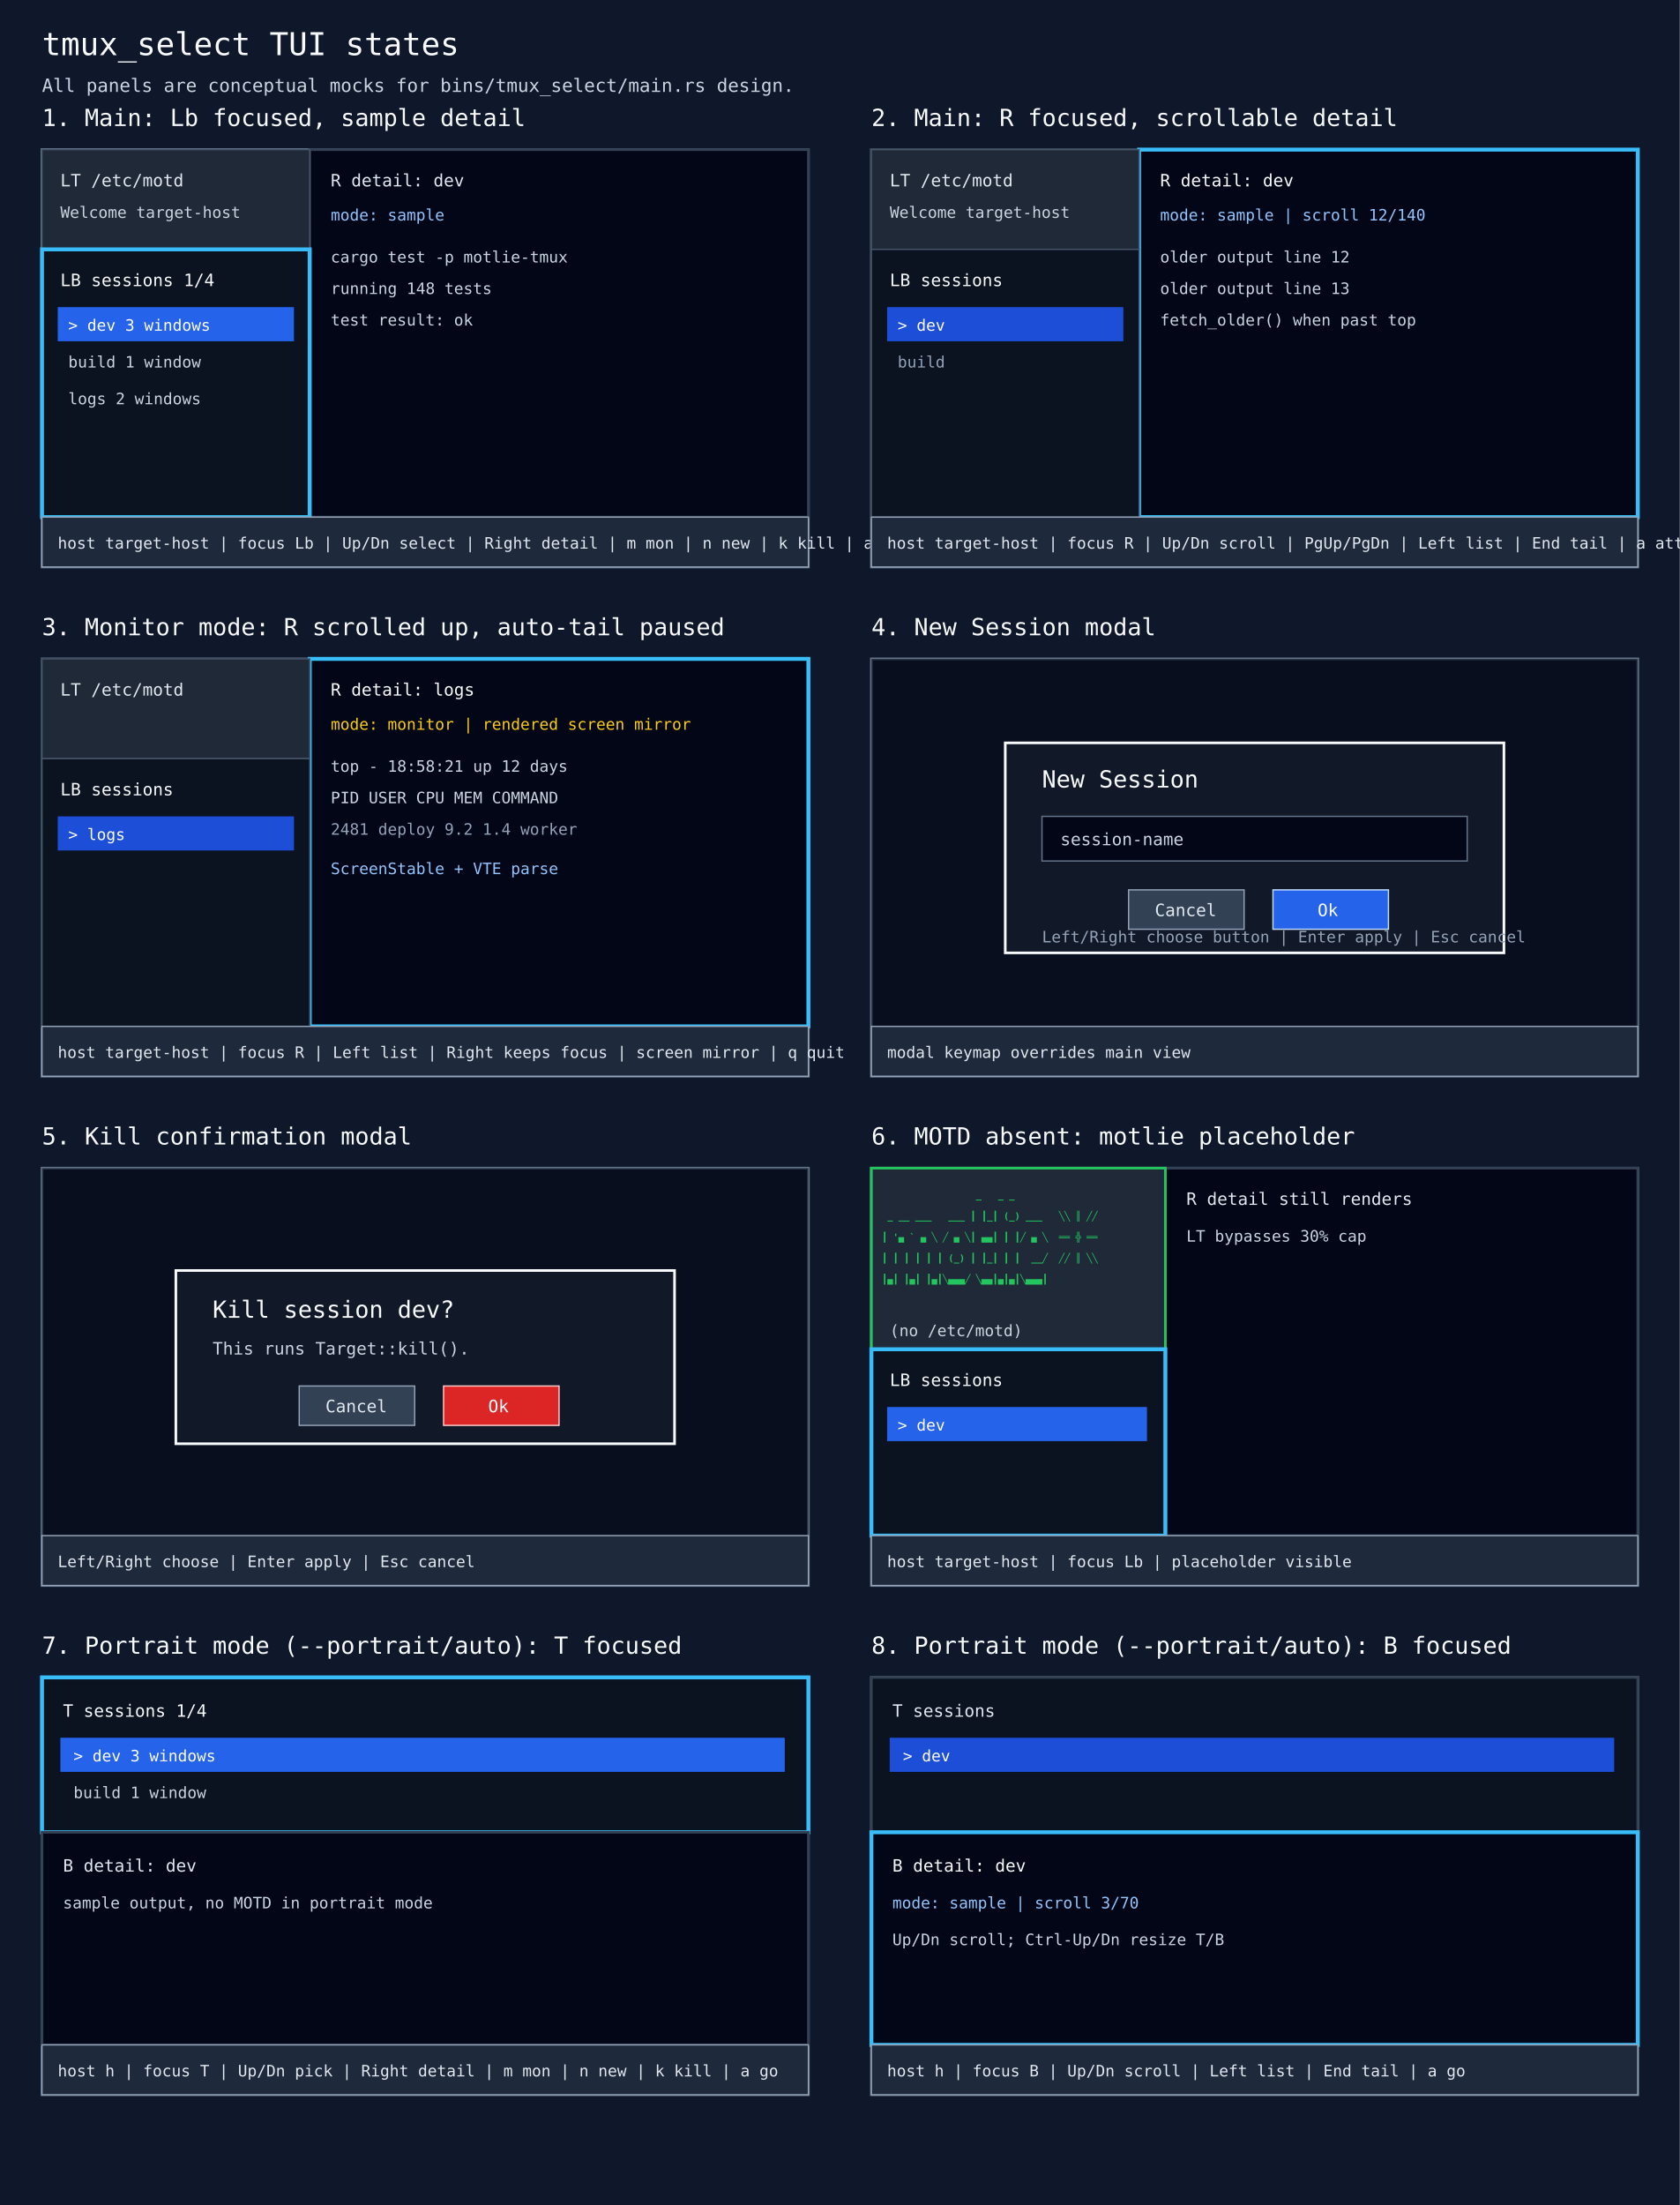
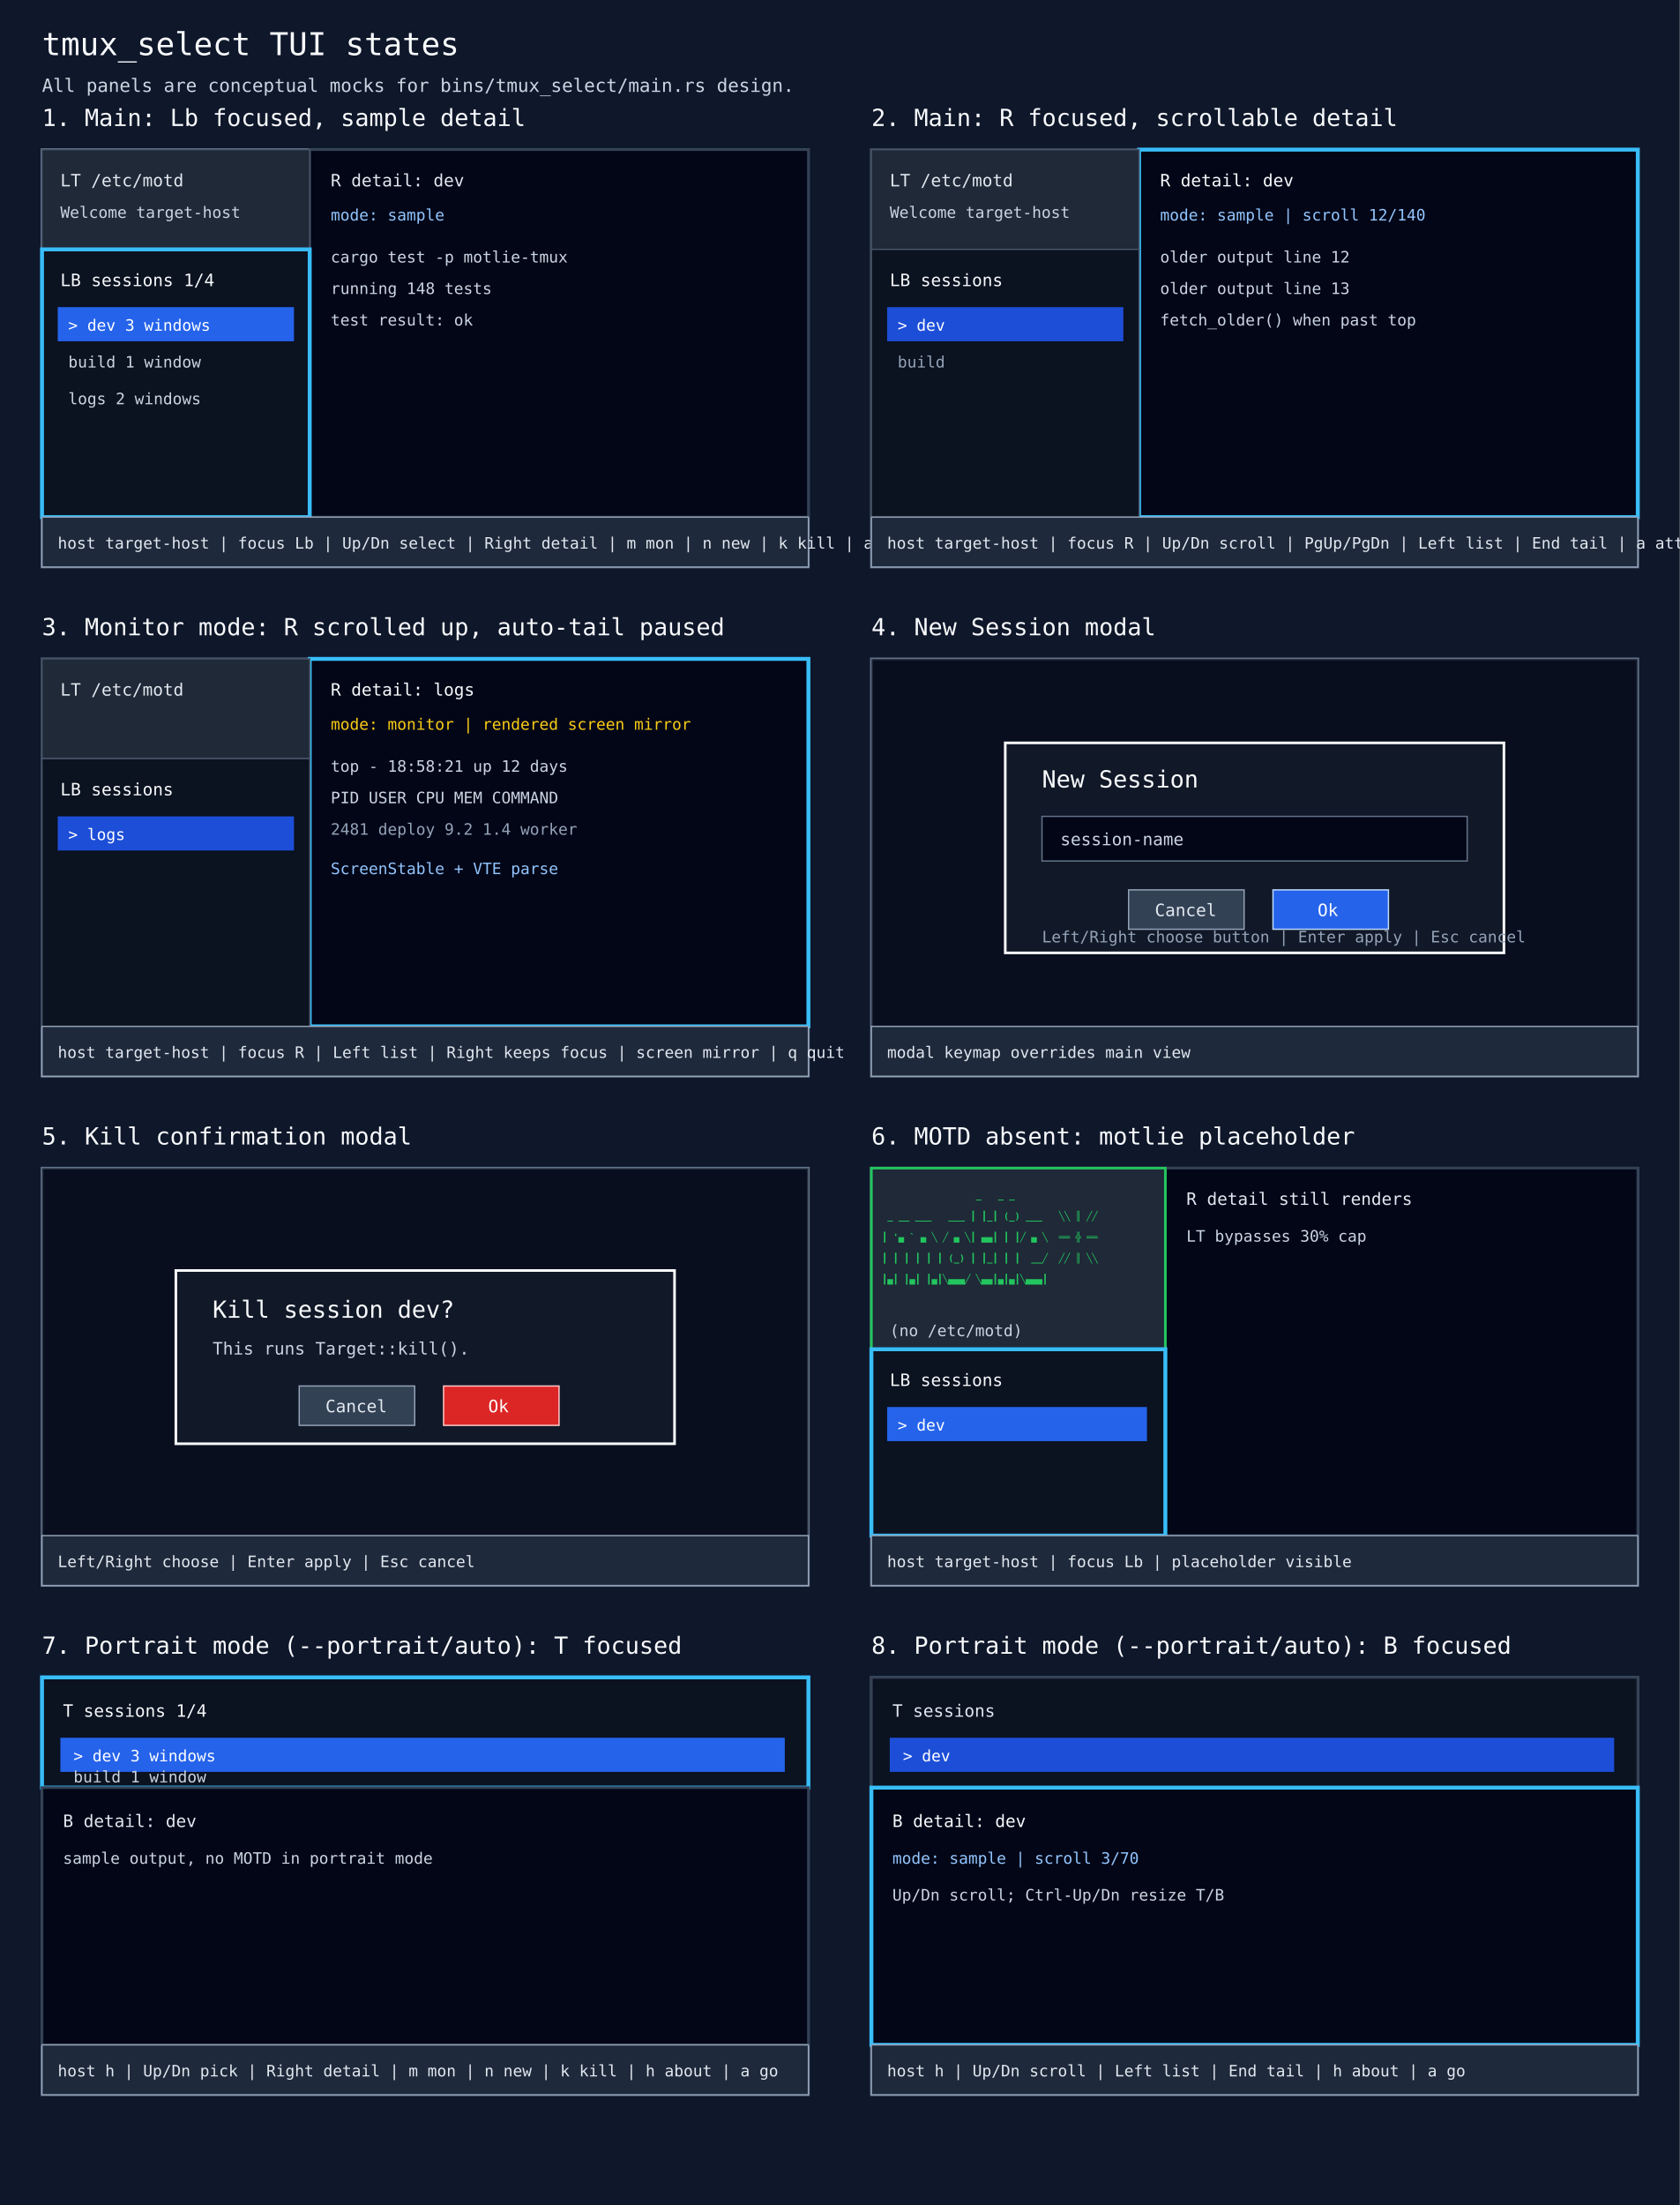
<svg xmlns="http://www.w3.org/2000/svg" width="1280" height="1680" viewBox="0 0 1280 1680" role="img" aria-label="tmux_select TUI design mock with eight selector states">
  <rect x="0" y="0" width="1280" height="1680" fill="#0f172a" />
  <text x="32" y="42" fill="#f8fafc" font-family="monospace" font-size="24">tmux_select TUI states</text>
  <text x="32" y="70" fill="#cbd5e1" font-family="monospace" font-size="14">All panels are conceptual mocks for bins/tmux_select/main.rs design.</text>
  <g transform="translate(32 96)">
    <text x="0" y="0" fill="#f8fafc" font-family="monospace" font-size="18">1. Main: Lb focused, sample detail</text>
    <rect x="0" y="18" width="584" height="318" fill="#020617" stroke="#64748b" stroke-width="2" />
    <rect x="0" y="18" width="204" height="280" fill="#111827" stroke="#64748b" stroke-width="2" />
    <rect x="204" y="18" width="380" height="280" fill="#020617" stroke="#334155" stroke-width="2" />
    <rect x="0" y="18" width="204" height="76" fill="#1f2937" stroke="#475569" stroke-width="1" />
    <rect x="0" y="94" width="204" height="204" fill="#0b1220" stroke="#38bdf8" stroke-width="3" />
    <text x="14" y="46" fill="#e2e8f0" font-family="monospace" font-size="13">LT /etc/motd</text>
    <text x="14" y="70" fill="#cbd5e1" font-family="monospace" font-size="12">Welcome target-host</text>
    <text x="14" y="122" fill="#f8fafc" font-family="monospace" font-size="13">LB sessions 1/4</text>
    <rect x="12" y="138" width="180" height="26" fill="#2563eb" />
    <text x="20" y="156" fill="#ffffff" font-family="monospace" font-size="12">&gt; dev      3 windows</text>
    <text x="20" y="184" fill="#cbd5e1" font-family="monospace" font-size="12">  build    1 window</text>
    <text x="20" y="212" fill="#cbd5e1" font-family="monospace" font-size="12">  logs     2 windows</text>
    <text x="220" y="46" fill="#e2e8f0" font-family="monospace" font-size="13">R detail: dev</text>
    <text x="220" y="72" fill="#93c5fd" font-family="monospace" font-size="12">mode: sample</text>
    <text x="220" y="104" fill="#cbd5e1" font-family="monospace" font-size="12">cargo test -p motlie-tmux</text>
    <text x="220" y="128" fill="#cbd5e1" font-family="monospace" font-size="12">running 148 tests</text>
    <text x="220" y="152" fill="#cbd5e1" font-family="monospace" font-size="12">test result: ok</text>
    <rect x="0" y="298" width="584" height="38" fill="#1e293b" stroke="#94a3b8" stroke-width="1" />
    <text x="12" y="322" fill="#e2e8f0" font-family="monospace" font-size="12">host target-host | focus Lb | Up/Dn select | Right detail | m mon | n new | k kill | a attach</text>
  </g>
  <g transform="translate(664 96)">
    <text x="0" y="0" fill="#f8fafc" font-family="monospace" font-size="18">2. Main: R focused, scrollable detail</text>
    <rect x="0" y="18" width="584" height="318" fill="#020617" stroke="#64748b" stroke-width="2" />
    <rect x="0" y="18" width="204" height="280" fill="#111827" stroke="#334155" stroke-width="2" />
    <rect x="204" y="18" width="380" height="280" fill="#020617" stroke="#38bdf8" stroke-width="3" />
    <rect x="0" y="18" width="204" height="76" fill="#1f2937" stroke="#475569" stroke-width="1" />
    <rect x="0" y="94" width="204" height="204" fill="#0b1220" stroke="#475569" stroke-width="1" />
    <text x="14" y="46" fill="#e2e8f0" font-family="monospace" font-size="13">LT /etc/motd</text>
    <text x="14" y="70" fill="#cbd5e1" font-family="monospace" font-size="12">Welcome target-host</text>
    <text x="14" y="122" fill="#f8fafc" font-family="monospace" font-size="13">LB sessions</text>
    <rect x="12" y="138" width="180" height="26" fill="#1d4ed8" />
    <text x="20" y="156" fill="#ffffff" font-family="monospace" font-size="12">&gt; dev</text>
    <text x="20" y="184" fill="#94a3b8" font-family="monospace" font-size="12">  build</text>
    <text x="220" y="46" fill="#f8fafc" font-family="monospace" font-size="13">R detail: dev</text>
    <text x="220" y="72" fill="#93c5fd" font-family="monospace" font-size="12">mode: sample | scroll 12/140</text>
    <text x="220" y="104" fill="#cbd5e1" font-family="monospace" font-size="12">older output line 12</text>
    <text x="220" y="128" fill="#cbd5e1" font-family="monospace" font-size="12">older output line 13</text>
    <text x="220" y="152" fill="#cbd5e1" font-family="monospace" font-size="12">fetch_older() when past top</text>
    <rect x="0" y="298" width="584" height="38" fill="#1e293b" stroke="#94a3b8" stroke-width="1" />
    <text x="12" y="322" fill="#e2e8f0" font-family="monospace" font-size="12">host target-host | focus R | Up/Dn scroll | PgUp/PgDn | Left list | End tail | a attach</text>
  </g>
  <g transform="translate(32 484)">
    <text x="0" y="0" fill="#f8fafc" font-family="monospace" font-size="18">3. Monitor mode: R scrolled up, auto-tail paused</text>
    <rect x="0" y="18" width="584" height="318" fill="#020617" stroke="#64748b" stroke-width="2" />
    <rect x="0" y="18" width="204" height="280" fill="#111827" stroke="#334155" stroke-width="2" />
    <rect x="204" y="18" width="380" height="280" fill="#020617" stroke="#38bdf8" stroke-width="3" />
    <rect x="0" y="18" width="204" height="76" fill="#1f2937" stroke="#475569" stroke-width="1" />
    <rect x="0" y="94" width="204" height="204" fill="#0b1220" stroke="#475569" stroke-width="1" />
    <text x="14" y="46" fill="#e2e8f0" font-family="monospace" font-size="13">LT /etc/motd</text>
    <text x="14" y="122" fill="#f8fafc" font-family="monospace" font-size="13">LB sessions</text>
    <rect x="12" y="138" width="180" height="26" fill="#1d4ed8" />
    <text x="20" y="156" fill="#ffffff" font-family="monospace" font-size="12">&gt; logs</text>
    <text x="220" y="46" fill="#f8fafc" font-family="monospace" font-size="13">R detail: logs</text>
    <text x="220" y="72" fill="#facc15" font-family="monospace" font-size="12">mode: monitor | rendered screen mirror</text>
    <text x="220" y="104" fill="#cbd5e1" font-family="monospace" font-size="12">top - 18:58:21 up 12 days</text>
    <text x="220" y="128" fill="#cbd5e1" font-family="monospace" font-size="12">PID USER      CPU  MEM COMMAND</text>
    <text x="220" y="152" fill="#94a3b8" font-family="monospace" font-size="12">2481 deploy   9.2  1.4 worker</text>
    <text x="220" y="182" fill="#93c5fd" font-family="monospace" font-size="12">ScreenStable + VTE parse</text>
    <rect x="0" y="298" width="584" height="38" fill="#1e293b" stroke="#94a3b8" stroke-width="1" />
    <text x="12" y="322" fill="#e2e8f0" font-family="monospace" font-size="12">host target-host | focus R | Left list | Right keeps focus | screen mirror | q quit</text>
  </g>
  <g transform="translate(664 484)">
    <text x="0" y="0" fill="#f8fafc" font-family="monospace" font-size="18">4. New Session modal</text>
    <rect x="0" y="18" width="584" height="318" fill="#020617" stroke="#64748b" stroke-width="2" />
    <rect x="0" y="18" width="584" height="280" fill="#0b1220" opacity="0.65" />
    <rect x="102" y="82" width="380" height="160" fill="#111827" stroke="#f8fafc" stroke-width="2" />
    <text x="130" y="116" fill="#f8fafc" font-family="monospace" font-size="18">New Session</text>
    <rect x="130" y="138" width="324" height="34" fill="#020617" stroke="#64748b" stroke-width="1" />
    <text x="144" y="160" fill="#cbd5e1" font-family="monospace" font-size="13">session-name</text>
    <rect x="196" y="194" width="88" height="30" fill="#334155" stroke="#94a3b8" />
    <text x="216" y="214" fill="#e2e8f0" font-family="monospace" font-size="13">Cancel</text>
    <rect x="306" y="194" width="88" height="30" fill="#2563eb" stroke="#bfdbfe" />
    <text x="340" y="214" fill="#ffffff" font-family="monospace" font-size="13">Ok</text>
    <text x="130" y="234" fill="#94a3b8" font-family="monospace" font-size="12">Left/Right choose button | Enter apply | Esc cancel</text>
    <rect x="0" y="298" width="584" height="38" fill="#1e293b" stroke="#94a3b8" stroke-width="1" />
    <text x="12" y="322" fill="#e2e8f0" font-family="monospace" font-size="12">modal keymap overrides main view</text>
  </g>
  <g transform="translate(32 872)">
    <text x="0" y="0" fill="#f8fafc" font-family="monospace" font-size="18">5. Kill confirmation modal</text>
    <rect x="0" y="18" width="584" height="318" fill="#020617" stroke="#64748b" stroke-width="2" />
    <rect x="0" y="18" width="584" height="280" fill="#0b1220" opacity="0.65" />
    <rect x="102" y="96" width="380" height="132" fill="#111827" stroke="#f8fafc" stroke-width="2" />
    <text x="130" y="132" fill="#f8fafc" font-family="monospace" font-size="18">Kill session dev?</text>
    <text x="130" y="160" fill="#cbd5e1" font-family="monospace" font-size="13">This runs Target::kill().</text>
    <rect x="196" y="184" width="88" height="30" fill="#334155" stroke="#94a3b8" />
    <text x="216" y="204" fill="#e2e8f0" font-family="monospace" font-size="13">Cancel</text>
    <rect x="306" y="184" width="88" height="30" fill="#dc2626" stroke="#fecaca" />
    <text x="340" y="204" fill="#ffffff" font-family="monospace" font-size="13">Ok</text>
    <rect x="0" y="298" width="584" height="38" fill="#1e293b" stroke="#94a3b8" stroke-width="1" />
    <text x="12" y="322" fill="#e2e8f0" font-family="monospace" font-size="12">Left/Right choose | Enter apply | Esc cancel</text>
  </g>
  <g transform="translate(664 872)">
    <text x="0" y="0" fill="#f8fafc" font-family="monospace" font-size="18">6. MOTD absent: motlie placeholder</text>
    <rect x="0" y="18" width="584" height="318" fill="#020617" stroke="#64748b" stroke-width="2" />
    <rect x="0" y="18" width="224" height="280" fill="#111827" stroke="#64748b" stroke-width="2" />
    <rect x="224" y="18" width="360" height="280" fill="#020617" stroke="#334155" stroke-width="2" />
    <rect x="0" y="18" width="224" height="138" fill="#1f2937" stroke="#22c55e" stroke-width="2" />
    <rect x="0" y="156" width="224" height="142" fill="#0b1220" stroke="#38bdf8" stroke-width="3" />
    <text x="8" y="41" fill="#22c55e" font-family="monospace" font-size="7" font-weight="700" xml:space="preserve">                 _   _ _</text>
    <text x="8" y="57" fill="#22c55e" font-family="monospace" font-size="7" font-weight="700" xml:space="preserve"> _ __ ___   ___ ┃ ┃_┃ (_) ___   ╲╲ ║ ╱╱</text>
    <text x="8" y="73" fill="#22c55e" font-family="monospace" font-size="7" font-weight="700" xml:space="preserve">┃ '▄ ` ▄ ╲ ╱ ▄ ╲┃ ▄▄┃ ┃ ┃╱ ▄ ╲  ══ ╬ ══</text>
    <text x="8" y="89" fill="#22c55e" font-family="monospace" font-size="7" font-weight="700" xml:space="preserve">┃ ┃ ┃ ┃ ┃ ┃ (_) ┃ ┃_┃ ┃ ┃  __╱  ╱╱ ║ ╲╲</text>
    <text x="8" y="105" fill="#22c55e" font-family="monospace" font-size="7" font-weight="700" xml:space="preserve">┃▄┃ ┃▄┃ ┃▄┃╲▄▄▄╱ ╲▄▄┃▄┃▄┃╲▄▄▄┃</text>
    <text x="14" y="146" fill="#cbd5e1" font-family="monospace" font-size="12">(no /etc/motd)</text>
    <text x="14" y="184" fill="#f8fafc" font-family="monospace" font-size="13">LB sessions</text>
    <rect x="12" y="200" width="198" height="26" fill="#2563eb" />
    <text x="20" y="218" fill="#ffffff" font-family="monospace" font-size="12">&gt; dev</text>
    <text x="240" y="46" fill="#e2e8f0" font-family="monospace" font-size="13">R detail still renders</text>
    <text x="240" y="74" fill="#cbd5e1" font-family="monospace" font-size="12">LT bypasses 30% cap</text>
    <rect x="0" y="298" width="584" height="38" fill="#1e293b" stroke="#94a3b8" stroke-width="1" />
    <text x="12" y="322" fill="#e2e8f0" font-family="monospace" font-size="12">host target-host | focus Lb | placeholder visible</text>
  </g>
  <g transform="translate(32 1260)">
    <text x="0" y="0" fill="#f8fafc" font-family="monospace" font-size="18">7. Portrait mode (--portrait/auto): T focused</text>
    <rect x="0" y="18" width="584" height="318" fill="#020617" stroke="#64748b" stroke-width="2" />
-     <rect x="0" y="18" width="584" height="118" fill="#0b1220" stroke="#38bdf8" stroke-width="3" />
-     <rect x="0" y="136" width="584" height="162" fill="#020617" stroke="#334155" stroke-width="2" />
+     <rect x="0" y="18" width="584" height="84" fill="#0b1220" stroke="#38bdf8" stroke-width="3" />
+     <rect x="0" y="102" width="584" height="196" fill="#020617" stroke="#334155" stroke-width="2" />
    <text x="16" y="48" fill="#f8fafc" font-family="monospace" font-size="13">T sessions 1/4</text>
    <rect x="14" y="64" width="552" height="26" fill="#2563eb" />
    <text x="24" y="82" fill="#ffffff" font-family="monospace" font-size="12">&gt; dev      3 windows</text>
-     <text x="24" y="110" fill="#cbd5e1" font-family="monospace" font-size="12">  build    1 window</text>
-     <text x="16" y="166" fill="#e2e8f0" font-family="monospace" font-size="13">B detail: dev</text>
-     <text x="16" y="194" fill="#cbd5e1" font-family="monospace" font-size="12">sample output, no MOTD in portrait mode</text>
+     <text x="24" y="98" fill="#cbd5e1" font-family="monospace" font-size="12">  build    1 window</text>
+     <text x="16" y="132" fill="#e2e8f0" font-family="monospace" font-size="13">B detail: dev</text>
+     <text x="16" y="160" fill="#cbd5e1" font-family="monospace" font-size="12">sample output, no MOTD in portrait mode</text>
    <rect x="0" y="298" width="584" height="38" fill="#1e293b" stroke="#94a3b8" stroke-width="1" />
-     <text x="12" y="322" fill="#e2e8f0" font-family="monospace" font-size="12">host h | focus T | Up/Dn pick | Right detail | m mon | n new | k kill | a go</text>
+     <text x="12" y="322" fill="#e2e8f0" font-family="monospace" font-size="12">host h | Up/Dn pick | Right detail | m mon | n new | k kill | h about | a go</text>
  </g>
  <g transform="translate(664 1260)">
    <text x="0" y="0" fill="#f8fafc" font-family="monospace" font-size="18">8. Portrait mode (--portrait/auto): B focused</text>
    <rect x="0" y="18" width="584" height="318" fill="#020617" stroke="#64748b" stroke-width="2" />
-     <rect x="0" y="18" width="584" height="118" fill="#0b1220" stroke="#334155" stroke-width="2" />
-     <rect x="0" y="136" width="584" height="162" fill="#020617" stroke="#38bdf8" stroke-width="3" />
+     <rect x="0" y="18" width="584" height="84" fill="#0b1220" stroke="#334155" stroke-width="2" />
+     <rect x="0" y="102" width="584" height="196" fill="#020617" stroke="#38bdf8" stroke-width="3" />
    <text x="16" y="48" fill="#e2e8f0" font-family="monospace" font-size="13">T sessions</text>
    <rect x="14" y="64" width="552" height="26" fill="#1d4ed8" />
    <text x="24" y="82" fill="#ffffff" font-family="monospace" font-size="12">&gt; dev</text>
-     <text x="16" y="166" fill="#f8fafc" font-family="monospace" font-size="13">B detail: dev</text>
-     <text x="16" y="194" fill="#93c5fd" font-family="monospace" font-size="12">mode: sample | scroll 3/70</text>
-     <text x="16" y="222" fill="#cbd5e1" font-family="monospace" font-size="12">Up/Dn scroll; Ctrl-Up/Dn resize T/B</text>
+     <text x="16" y="132" fill="#f8fafc" font-family="monospace" font-size="13">B detail: dev</text>
+     <text x="16" y="160" fill="#93c5fd" font-family="monospace" font-size="12">mode: sample | scroll 3/70</text>
+     <text x="16" y="188" fill="#cbd5e1" font-family="monospace" font-size="12">Up/Dn scroll; Ctrl-Up/Dn resize T/B</text>
    <rect x="0" y="298" width="584" height="38" fill="#1e293b" stroke="#94a3b8" stroke-width="1" />
-     <text x="12" y="322" fill="#e2e8f0" font-family="monospace" font-size="12">host h | focus B | Up/Dn scroll | Left list | End tail | a go</text>
+     <text x="12" y="322" fill="#e2e8f0" font-family="monospace" font-size="12">host h | Up/Dn scroll | Left list | End tail | h about | a go</text>
  </g>
</svg>
